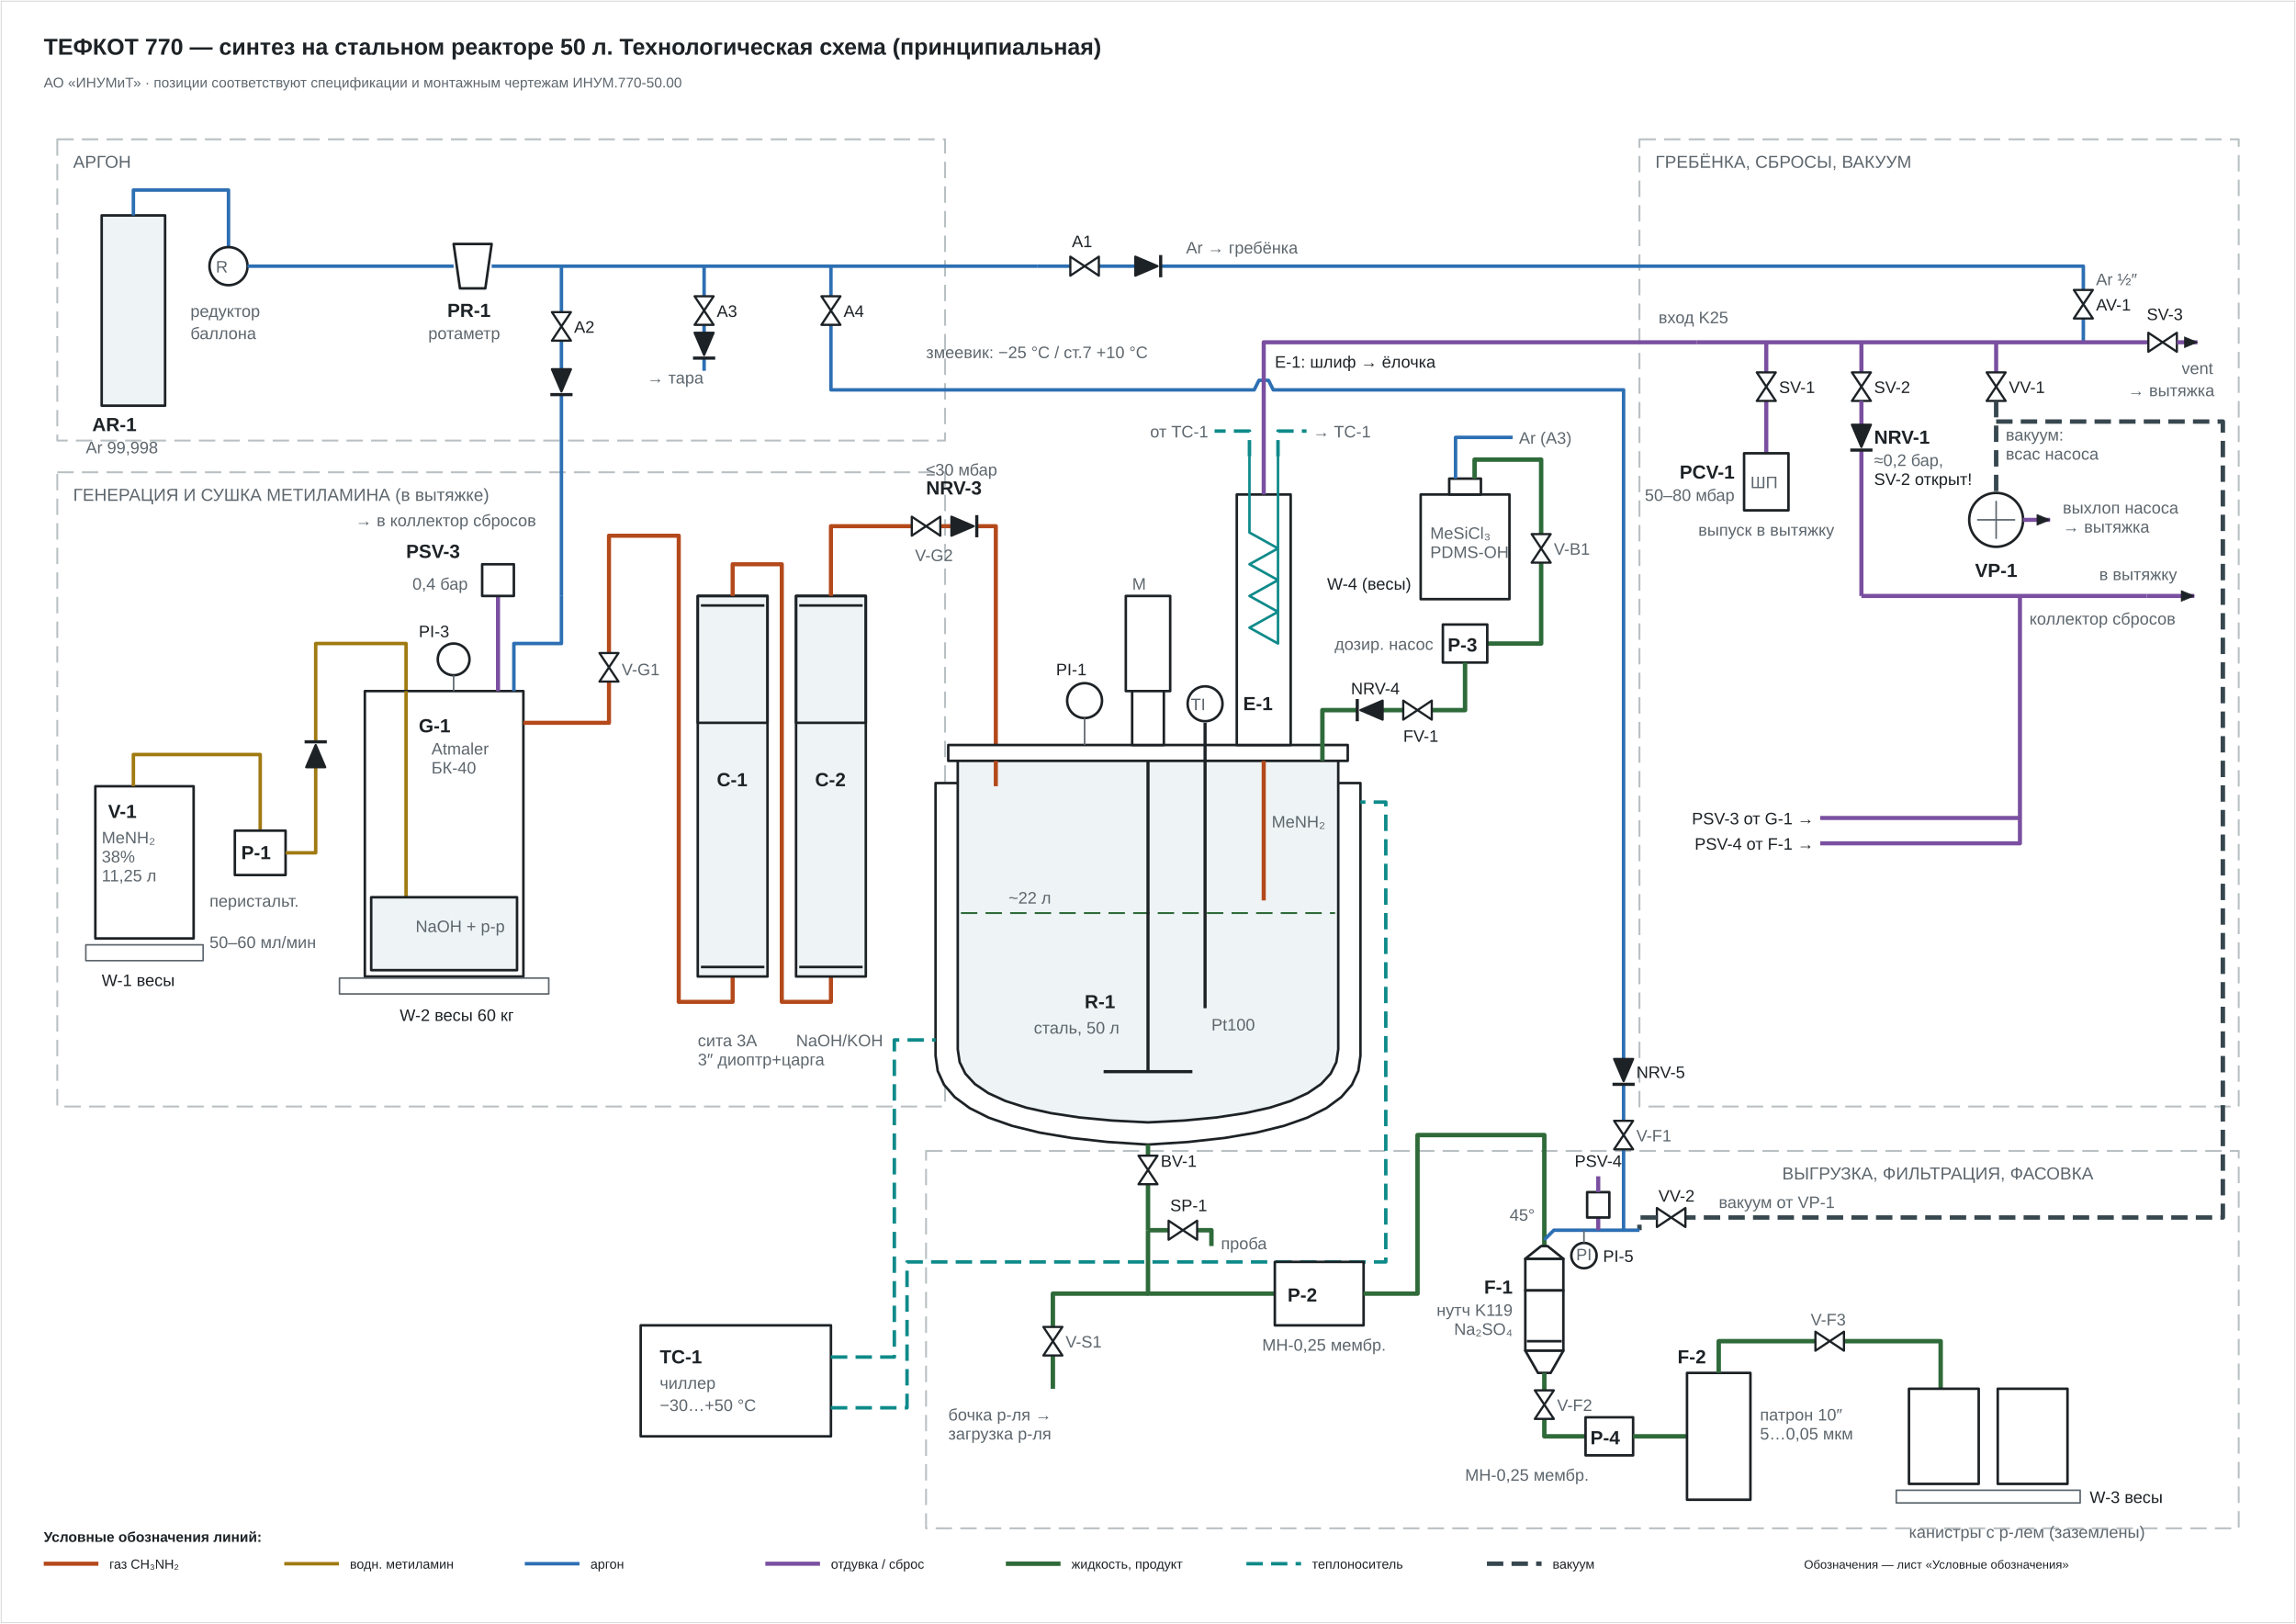
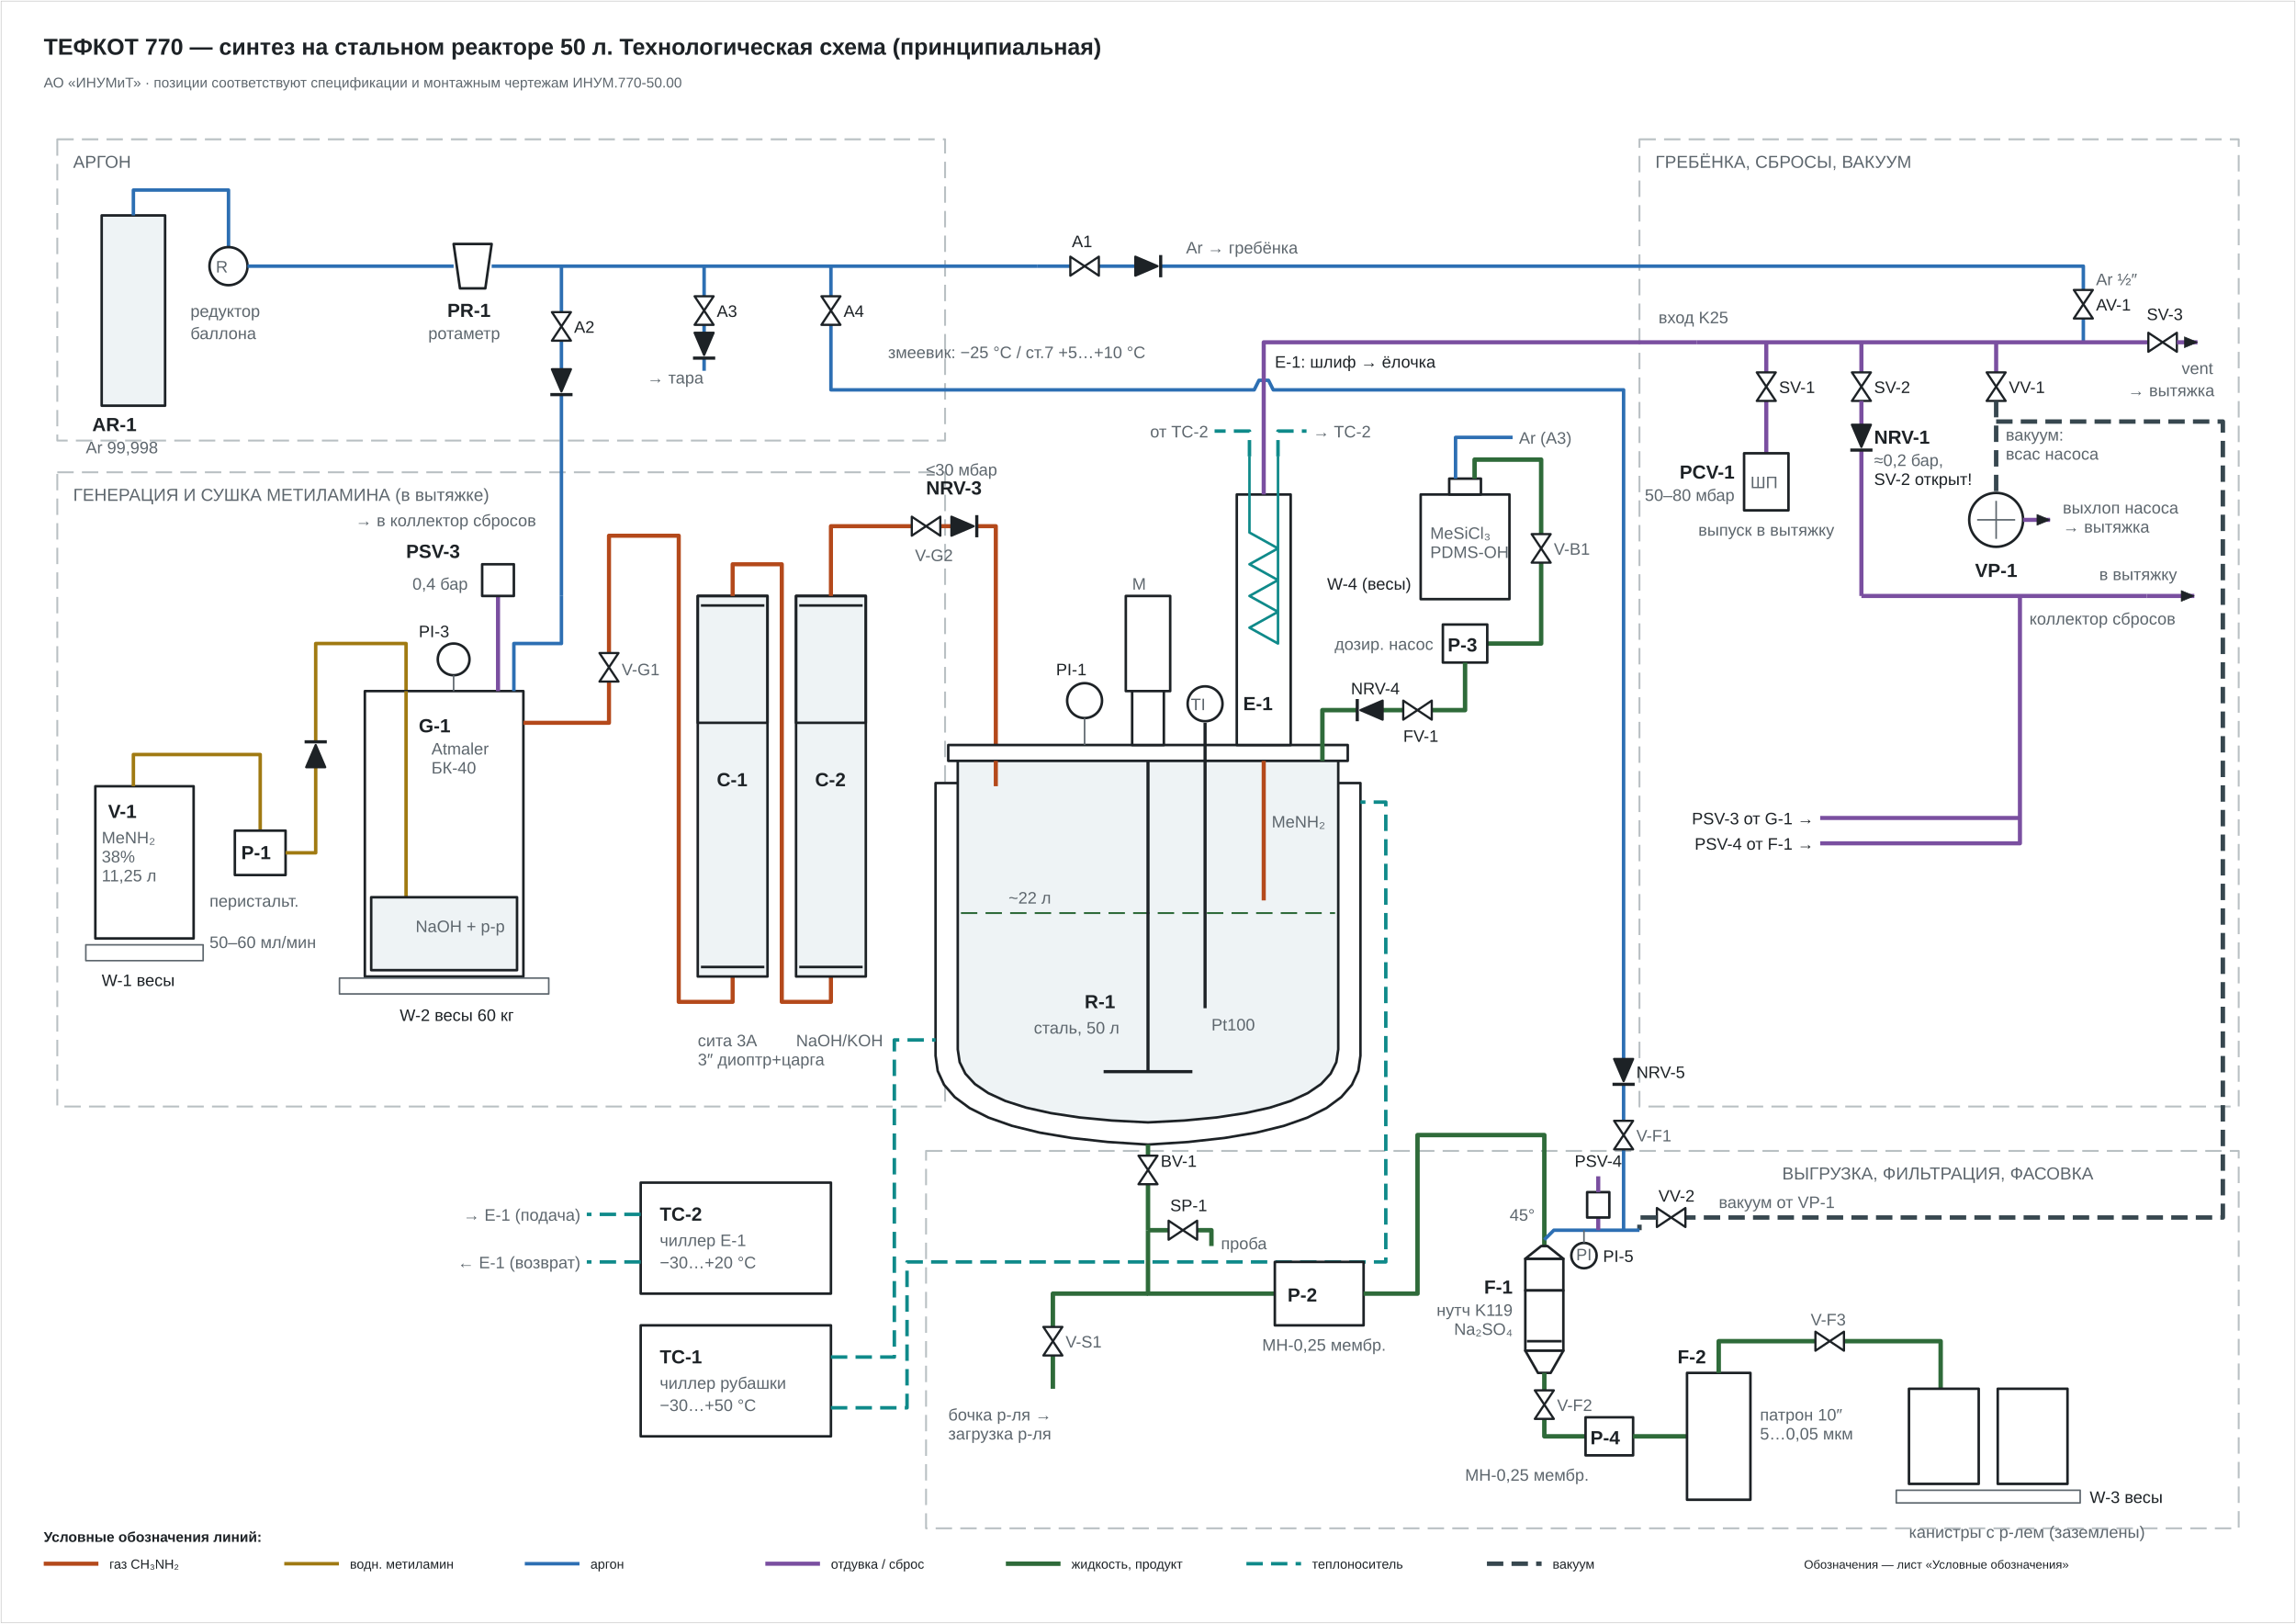
<svg xmlns="http://www.w3.org/2000/svg" viewBox="0 0 420.0 297.0" width="420.0mm" height="297.0mm" font-family="Arial, 'Liberation Sans', sans-serif">
  <rect width="100%" height="100%" fill="#fff" />
  <path d="M0.20,0.20 L419.80,0.20 L419.80,296.80 L0.20,296.80 Z" fill="none" stroke="#bbbbbb" stroke-width="0.1" stroke-linejoin="round" />
  <text x="8.00" y="10.00" font-size="4.2" text-anchor="start" fill="#1d2226" font-weight="bold">ТЕФКОТ 770 — синтез на стальном реакторе 50 л. Технологическая схема (принципиальная)</text>
  <text x="8.00" y="16.00" font-size="2.6" text-anchor="start" fill="#5d666d">АО «ИНУМиТ» · позиции соответствуют спецификации и монтажным чертежам ИНУМ.770-50.00</text>
  <path d="M10.48,25.48 L172.88,25.48 L172.88,80.58 L10.48,80.58 Z" fill="none" stroke="#b9c0c3" stroke-width="0.348" stroke-dasharray="3 1.5" stroke-linejoin="round" />
  <text x="13.38" y="30.70" font-size="3.19" text-anchor="start" fill="#5d666d">АРГОН</text>
  <path d="M10.48,86.38 L172.88,86.38 L172.88,202.38 L10.48,202.38 Z" fill="none" stroke="#b9c0c3" stroke-width="0.348" stroke-dasharray="3 1.5" stroke-linejoin="round" />
  <text x="13.38" y="91.60" font-size="3.19" text-anchor="start" fill="#5d666d">ГЕНЕРАЦИЯ И СУШКА МЕТИЛАМИНА (в вытяжке)</text>
  <path d="M299.90,25.48 L409.52,25.48 L409.52,202.38 L299.90,202.38 Z" fill="none" stroke="#b9c0c3" stroke-width="0.348" stroke-dasharray="3 1.5" stroke-linejoin="round" />
  <text x="302.80" y="30.70" font-size="3.19" text-anchor="start" fill="#5d666d">ГРЕБЁНКА, СБРОСЫ, ВАКУУМ</text>
  <path d="M169.40,210.50 L409.52,210.50 L409.52,279.52 L169.40,279.52 Z" fill="none" stroke="#b9c0c3" stroke-width="0.348" stroke-dasharray="3 1.5" stroke-linejoin="round" />
  <text x="326.00" y="215.72" font-size="3.19" text-anchor="start" fill="#5d666d">ВЫГРУЗКА, ФИЛЬТРАЦИЯ, ФАСОВКА</text>
  <path d="M18.60,39.40 L30.20,39.40 L30.20,74.20 L18.60,74.20 Z" fill="#eef3f5" stroke="#1d2226" stroke-width="0.464" stroke-linejoin="round" />
  <text x="16.86" y="78.84" font-size="3.48" text-anchor="start" fill="#1d2226" font-weight="bold">AR-1</text>
  <text x="15.70" y="82.90" font-size="3.045" text-anchor="start" fill="#5d666d">Ar 99,998</text>
  <path d="M24.40,39.40 L24.40,34.76 L41.80,34.76 L41.80,45.20" fill="none" stroke="#2d6fb3" stroke-width="0.638" stroke-linejoin="round" />
  <circle cx="41.80" cy="48.68" r="3.48" fill="#ffffff" stroke="#1d2226" stroke-width="0.464" />
  <text x="39.48" y="49.84" font-size="3.045" text-anchor="start" fill="#5d666d">R</text>
  <text x="34.84" y="57.96" font-size="3.045" text-anchor="start" fill="#5d666d">редуктор</text>
  <text x="34.84" y="62.02" font-size="3.045" text-anchor="start" fill="#5d666d">баллона</text>
  <path d="M45.28,48.68 L82.98,48.68" fill="none" stroke="#2d6fb3" stroke-width="0.638" stroke-linejoin="round" />
  <path d="M82.98,44.62 L89.94,44.62 L88.78,52.74 L84.14,52.74 Z" fill="#ffffff" stroke="#1d2226" stroke-width="0.464" stroke-linejoin="round" />
  <text x="81.82" y="57.96" font-size="3.48" text-anchor="start" fill="#1d2226" font-weight="bold">PR-1</text>
  <text x="78.34" y="62.02" font-size="3.045" text-anchor="start" fill="#5d666d">ротаметр</text>
  <path d="M89.94,48.68 L169.40,48.68 L189.70,48.68" fill="none" stroke="#2d6fb3" stroke-width="0.638" stroke-linejoin="round" />
  <path d="M102.70,48.68 L102.70,57.09" fill="none" stroke="#2d6fb3" stroke-width="0.638" stroke-linejoin="round" />
  <path d="M102.70,62.31 L102.70,67.53" fill="none" stroke="#2d6fb3" stroke-width="0.638" stroke-linejoin="round" />
  <path d="M102.70,72.17 L102.70,109.00" fill="none" stroke="#2d6fb3" stroke-width="0.638" stroke-linejoin="round" />
  <path d="M100.96,57.09 L104.44,62.31 L100.96,62.31 L104.44,57.09 Z" fill="#ffffff" stroke="#1d2226" stroke-width="0.406" stroke-linejoin="round" />
  <text x="105.02" y="60.86" font-size="3.045" text-anchor="start" fill="#1d2226">A2</text>
  <path d="M100.96,67.53 L102.70,71.59 L104.44,67.53 Z" fill="#1d2226" stroke="#1d2226" stroke-width="0.406" stroke-linejoin="round" />
  <path d="M100.67,72.17 L104.73,72.17" fill="none" stroke="#1d2226" stroke-width="0.58" stroke-linejoin="round" />
  <path d="M128.80,48.68 L128.80,54.19" fill="none" stroke="#2d6fb3" stroke-width="0.638" stroke-linejoin="round" />
  <path d="M128.80,59.41 L128.80,60.86" fill="none" stroke="#2d6fb3" stroke-width="0.638" stroke-linejoin="round" />
  <path d="M128.80,65.50 L128.80,67.82" fill="none" stroke="#2d6fb3" stroke-width="0.638" stroke-linejoin="round" />
  <path d="M127.06,54.19 L130.54,59.41 L127.06,59.41 L130.54,54.19 Z" fill="#ffffff" stroke="#1d2226" stroke-width="0.406" stroke-linejoin="round" />
  <path d="M127.06,60.86 L128.80,64.92 L130.54,60.86 Z" fill="#1d2226" stroke="#1d2226" stroke-width="0.406" stroke-linejoin="round" />
  <path d="M126.77,65.50 L130.83,65.50" fill="none" stroke="#1d2226" stroke-width="0.58" stroke-linejoin="round" />
  <text x="131.12" y="57.96" font-size="3.045" text-anchor="start" fill="#1d2226">A3</text>
  <text x="118.36" y="70.14" font-size="3.045" text-anchor="start" fill="#5d666d">→ тара</text>
  <path d="M152.00,48.68 L152.00,54.19" fill="none" stroke="#2d6fb3" stroke-width="0.638" stroke-linejoin="round" />
  <path d="M152.00,59.41 L152.00,71.30 L229.43,71.30 L230.30,69.56 L232.04,69.56 L232.91,71.30 L297.00,71.30 L297.00,193.68" fill="none" stroke="#2d6fb3" stroke-width="0.638" stroke-linejoin="round" />
  <path d="M297.00,198.32 L297.00,204.99" fill="none" stroke="#2d6fb3" stroke-width="0.638" stroke-linejoin="round" />
  <path d="M297.00,210.21 L297.00,225.00" fill="none" stroke="#2d6fb3" stroke-width="0.638" stroke-linejoin="round" />
  <path d="M150.26,54.19 L153.74,59.41 L150.26,59.41 L153.74,54.19 Z" fill="#ffffff" stroke="#1d2226" stroke-width="0.406" stroke-linejoin="round" />
  <text x="154.32" y="57.96" font-size="3.045" text-anchor="start" fill="#1d2226">A4</text>
  <path d="M295.26,193.68 L297.00,197.74 L298.74,193.68 Z" fill="#1d2226" stroke="#1d2226" stroke-width="0.406" stroke-linejoin="round" />
  <path d="M294.97,198.32 L299.03,198.32" fill="none" stroke="#1d2226" stroke-width="0.58" stroke-linejoin="round" />
  <text x="299.32" y="197.16" font-size="3.045" text-anchor="start" fill="#1d2226">NRV-5</text>
  <path d="M295.26,204.99 L298.74,210.21 L295.26,210.21 L298.74,204.99 Z" fill="#ffffff" stroke="#1d2226" stroke-width="0.406" stroke-linejoin="round" />
  <text x="299.32" y="208.76" font-size="3.045" text-anchor="start" fill="#5d666d">V-F1</text>
  <path d="M189.70,48.68 L195.79,48.68" fill="none" stroke="#2d6fb3" stroke-width="0.638" stroke-linejoin="round" />
  <path d="M201.01,48.68 L207.68,48.68" fill="none" stroke="#2d6fb3" stroke-width="0.638" stroke-linejoin="round" />
  <path d="M212.32,48.68 L381.10,48.68 L381.10,53.03" fill="none" stroke="#2d6fb3" stroke-width="0.638" stroke-linejoin="round" />
  <path d="M381.10,58.25 L381.10,62.60" fill="none" stroke="#2d6fb3" stroke-width="0.638" stroke-linejoin="round" />
  <path d="M195.79,46.94 L201.01,50.42 L201.01,46.94 L195.79,50.42 Z" fill="#ffffff" stroke="#1d2226" stroke-width="0.406" stroke-linejoin="round" />
  <text x="196.08" y="45.20" font-size="3.045" text-anchor="start" fill="#1d2226">A1</text>
  <path d="M207.68,46.94 L211.74,48.68 L207.68,50.42 Z" fill="#1d2226" stroke="#1d2226" stroke-width="0.406" stroke-linejoin="round" />
  <path d="M212.32,46.65 L212.32,50.71" fill="none" stroke="#1d2226" stroke-width="0.58" stroke-linejoin="round" />
  <text x="216.96" y="46.36" font-size="3.045" text-anchor="start" fill="#5d666d">Ar → гребёнка</text>
  <path d="M17.44,143.80 L35.42,143.80 L35.42,171.64 L17.44,171.64 Z" fill="#ffffff" stroke="#1d2226" stroke-width="0.464" stroke-linejoin="round" />
  <text x="19.76" y="149.60" font-size="3.48" text-anchor="start" fill="#1d2226" font-weight="bold">V-1</text>
  <text x="18.60" y="154.24" font-size="3.045" text-anchor="start" fill="#5d666d">MeNH₂</text>
  <text x="18.60" y="157.72" font-size="3.045" text-anchor="start" fill="#5d666d">38%</text>
  <text x="18.60" y="161.20" font-size="3.045" text-anchor="start" fill="#5d666d">11,25 л</text>
  <path d="M15.70,172.80 L37.16,172.80 L37.16,175.70 L15.70,175.70 Z" fill="none" stroke="#5d666d" stroke-width="0.29" stroke-linejoin="round" />
  <text x="18.60" y="180.34" font-size="3.045" text-anchor="start" fill="#1d2226">W-1 весы</text>
  <path d="M24.40,143.80 L24.40,138.00 L47.60,138.00 L47.60,151.92" fill="none" stroke="#a07a12" stroke-width="0.638" stroke-linejoin="round" />
  <path d="M42.96,151.92 L52.24,151.92 L52.24,160.04 L42.96,160.04 Z" fill="#ffffff" stroke="#1d2226" stroke-width="0.464" stroke-linejoin="round" />
  <text x="44.12" y="157.14" font-size="3.48" text-anchor="start" fill="#1d2226" font-weight="bold">P-1</text>
  <text x="38.32" y="165.84" font-size="3.045" text-anchor="start" fill="#5d666d">перистальт.</text>
  <text x="38.32" y="173.38" font-size="3.045" text-anchor="start" fill="#5d666d">50–60 мл/мин</text>
  <path d="M52.24,155.98 L57.75,155.98 L57.75,140.32" fill="none" stroke="#a07a12" stroke-width="0.638" stroke-linejoin="round" />
  <path d="M57.75,135.68 L57.75,117.70 L74.28,117.70 L74.28,126.40" fill="none" stroke="#a07a12" stroke-width="0.638" stroke-linejoin="round" />
  <path d="M56.01,140.32 L57.75,136.26 L59.49,140.32 Z" fill="#1d2226" stroke="#1d2226" stroke-width="0.406" stroke-linejoin="round" />
  <path d="M55.72,135.68 L59.78,135.68" fill="none" stroke="#1d2226" stroke-width="0.58" stroke-linejoin="round" />
  <path d="M66.74,126.40 L95.74,126.40 L95.74,178.60 L66.74,178.60 Z" fill="#ffffff" stroke="#1d2226" stroke-width="0.464" stroke-linejoin="round" />
  <path d="M74.28,126.40 L74.28,172.80" fill="none" stroke="#a07a12" stroke-width="0.638" stroke-linejoin="round" />
  <path d="M67.90,164.10 L94.58,164.10 L94.58,177.44 L67.90,177.44 Z" fill="#eef3f5" stroke="#1d2226" stroke-width="0.464" stroke-linejoin="round" />
  <text x="76.02" y="170.48" font-size="3.045" text-anchor="start" fill="#5d666d">NaOH + р-р</text>
  <text x="76.60" y="133.94" font-size="3.48" text-anchor="start" fill="#1d2226" font-weight="bold">G-1</text>
  <text x="78.92" y="138.00" font-size="3.045" text-anchor="start" fill="#5d666d">Atmaler</text>
  <text x="78.92" y="141.48" font-size="3.045" text-anchor="start" fill="#5d666d">БК-40</text>
  <path d="M62.10,178.89 L100.38,178.89 L100.38,181.79 L62.10,181.79 Z" fill="none" stroke="#5d666d" stroke-width="0.29" stroke-linejoin="round" />
  <text x="73.12" y="186.72" font-size="3.045" text-anchor="start" fill="#1d2226">W-2 весы 60 кг</text>
  <path d="M91.10,126.40 L91.10,117.70 L91.10,109.00" fill="none" stroke="#7a4fa0" stroke-width="0.754" stroke-linejoin="round" />
  <path d="M88.20,103.20 L94.00,103.20 L94.00,109.00 L88.20,109.00 Z" fill="#ffffff" stroke="#1d2226" stroke-width="0.464" stroke-linejoin="round" />
  <text x="74.28" y="102.04" font-size="3.48" text-anchor="start" fill="#1d2226" font-weight="bold">PSV-3</text>
  <text x="75.44" y="107.84" font-size="3.045" text-anchor="start" fill="#5d666d">0,4 бар</text>
  <text x="65.00" y="96.24" font-size="3.045" text-anchor="start" fill="#5d666d">→ в коллектор сбросов</text>
  <circle cx="82.98" cy="120.60" r="2.90" fill="#ffffff" stroke="#1d2226" stroke-width="0.464" />
  <path d="M82.98,123.50 L82.98,126.40" fill="none" stroke="#5d666d" stroke-width="0.29" stroke-linejoin="round" />
  <text x="76.60" y="116.54" font-size="3.045" text-anchor="start" fill="#1d2226">PI-3</text>
  <path d="M102.70,109.00 L102.70,117.70 L94.00,117.70 L94.00,126.40" fill="none" stroke="#2d6fb3" stroke-width="0.638" stroke-linejoin="round" />
  <path d="M95.74,132.20 L111.40,132.20 L111.40,124.66" fill="none" stroke="#b4491b" stroke-width="0.754" stroke-linejoin="round" />
  <path d="M111.40,119.44 L111.40,97.98 L124.16,97.98 L124.16,183.24 L134.02,183.24 L134.02,178.60" fill="none" stroke="#b4491b" stroke-width="0.754" stroke-linejoin="round" />
  <path d="M109.66,119.44 L113.14,124.66 L109.66,124.66 L113.14,119.44 Z" fill="#ffffff" stroke="#1d2226" stroke-width="0.406" stroke-linejoin="round" />
  <text x="113.72" y="123.50" font-size="3.045" text-anchor="start" fill="#5d666d">V-G1</text>
  <path d="M127.64,109.00 L140.40,109.00 L140.40,178.60 L127.64,178.60 Z" fill="#eef3f5" stroke="#1d2226" stroke-width="0.464" stroke-linejoin="round" />
  <path d="M127.64,109.00 L140.40,109.00 L140.40,132.20 L127.64,132.20 Z" fill="none" stroke="#1d2226" stroke-width="0.464" stroke-linejoin="round" />
  <path d="M128.22,110.74 L139.82,110.74" fill="none" stroke="#1d2226" stroke-width="0.464" stroke-linejoin="round" />
  <path d="M128.22,176.86 L139.82,176.86" fill="none" stroke="#1d2226" stroke-width="0.464" stroke-linejoin="round" />
  <text x="131.12" y="143.80" font-size="3.48" text-anchor="start" fill="#1d2226" font-weight="bold">C-1</text>
  <text x="127.64" y="191.36" font-size="3.045" text-anchor="start" fill="#5d666d">сита 3A</text>
  <text x="127.64" y="194.84" font-size="3.045" text-anchor="start" fill="#5d666d">3″ диоптр+царга</text>
  <path d="M134.02,109.00 L134.02,103.20 L143.01,103.20 L143.01,183.24 L152.00,183.24 L152.00,178.60" fill="none" stroke="#b4491b" stroke-width="0.754" stroke-linejoin="round" />
  <path d="M145.62,109.00 L158.38,109.00 L158.38,178.60 L145.62,178.60 Z" fill="#eef3f5" stroke="#1d2226" stroke-width="0.464" stroke-linejoin="round" />
  <path d="M145.62,109.00 L158.38,109.00 L158.38,132.20 L145.62,132.20 Z" fill="none" stroke="#1d2226" stroke-width="0.464" stroke-linejoin="round" />
  <path d="M146.20,110.74 L157.80,110.74" fill="none" stroke="#1d2226" stroke-width="0.464" stroke-linejoin="round" />
  <path d="M146.20,176.86 L157.80,176.86" fill="none" stroke="#1d2226" stroke-width="0.464" stroke-linejoin="round" />
  <text x="149.10" y="143.80" font-size="3.48" text-anchor="start" fill="#1d2226" font-weight="bold">C-2</text>
  <text x="145.62" y="191.36" font-size="3.045" text-anchor="start" fill="#5d666d">NaOH/KOH</text>
  <path d="M152.00,109.00 L152.00,96.24 L166.79,96.24" fill="none" stroke="#b4491b" stroke-width="0.754" stroke-linejoin="round" />
  <path d="M172.01,96.24 L174.04,96.24" fill="none" stroke="#b4491b" stroke-width="0.754" stroke-linejoin="round" />
  <path d="M178.68,96.24 L182.16,96.24 L182.16,136.26" fill="none" stroke="#b4491b" stroke-width="0.754" stroke-linejoin="round" />
  <path d="M166.79,94.50 L172.01,97.98 L172.01,94.50 L166.79,97.98 Z" fill="#ffffff" stroke="#1d2226" stroke-width="0.406" stroke-linejoin="round" />
  <text x="167.37" y="102.62" font-size="3.045" text-anchor="start" fill="#5d666d">V-G2</text>
  <path d="M174.04,94.50 L178.10,96.24 L174.04,97.98 Z" fill="#1d2226" stroke="#1d2226" stroke-width="0.406" stroke-linejoin="round" />
  <path d="M178.68,94.21 L178.68,98.27" fill="none" stroke="#1d2226" stroke-width="0.58" stroke-linejoin="round" />
  <text x="169.40" y="90.44" font-size="3.48" text-anchor="start" fill="#1d2226" font-weight="bold">NRV-3</text>
  <text x="169.40" y="86.96" font-size="3.045" text-anchor="start" fill="#5d666d">≤30 мбар</text>
  <path d="M171.14,143.22 L171.14,193.10 L171.53,195.87 L172.69,198.39 L174.64,200.65 L177.36,202.66 L180.85,204.41 L185.13,205.91 L190.18,207.15 L196.01,208.13 L202.62,208.86 L210.00,209.34 L217.38,208.86 L223.99,208.13 L229.82,207.15 L234.87,205.91 L239.14,204.41 L242.64,202.66 L245.36,200.65 L247.31,198.39 L248.47,195.87 L248.86,193.10 L248.86,143.22 Z" fill="#ffffff" stroke="#1d2226" stroke-width="0.464" stroke-linejoin="round" />
  <path d="M175.20,138.00 L175.20,191.94 L175.55,194.27 L176.59,196.37 L178.33,198.26 L180.77,199.92 L183.90,201.36 L187.73,202.59 L192.25,203.59 L197.47,204.38 L203.39,204.94 L210.00,205.28 L216.61,204.94 L222.53,204.38 L227.75,203.59 L232.27,202.59 L236.10,201.36 L239.23,199.92 L241.67,198.26 L243.41,196.37 L244.45,194.27 L244.80,191.94 L244.80,138.00 Z" fill="#eef3f5" stroke="#1d2226" stroke-width="0.464" stroke-linejoin="round" />
  <path d="M173.46,136.26 L246.54,136.26 L246.54,139.16 L173.46,139.16 Z" fill="#ffffff" stroke="#1d2226" stroke-width="0.464" stroke-linejoin="round" />
  <path d="M175.78,167.00 L244.22,167.00" fill="none" stroke="#2f6b3a" stroke-width="0.348" stroke-dasharray="3 1.5" stroke-linejoin="round" />
  <text x="184.48" y="165.26" font-size="3.045" text-anchor="start" fill="#5d666d">~22 л</text>
  <text x="198.40" y="184.40" font-size="3.48" text-anchor="start" fill="#1d2226" font-weight="bold">R-1</text>
  <text x="189.12" y="189.04" font-size="3.045" text-anchor="start" fill="#5d666d">сталь, 50 л</text>
  <path d="M182.16,139.16 L182.16,143.80" fill="none" stroke="#b4491b" stroke-width="0.754" stroke-linejoin="round" />
  <path d="M231.17,139.16 L231.17,164.68" fill="none" stroke="#b4491b" stroke-width="0.754" stroke-linejoin="round" />
  <text x="232.62" y="151.34" font-size="3.045" text-anchor="start" fill="#5d666d">MeNH₂</text>
  <circle cx="198.40" cy="128.14" r="3.19" fill="#ffffff" stroke="#1d2226" stroke-width="0.464" />
  <path d="M198.40,131.33 L198.40,136.26" fill="none" stroke="#5d666d" stroke-width="0.29" stroke-linejoin="round" />
  <text x="193.18" y="123.50" font-size="3.045" text-anchor="start" fill="#1d2226">PI-1</text>
  <path d="M205.94,109.00 L214.06,109.00 L214.06,126.40 L205.94,126.40 Z" fill="#ffffff" stroke="#1d2226" stroke-width="0.464" stroke-linejoin="round" />
  <text x="207.10" y="107.84" font-size="3.045" text-anchor="start" fill="#5d666d">M</text>
  <path d="M207.10,126.40 L212.90,126.40 L212.90,136.26 L207.10,136.26 Z" fill="#ffffff" stroke="#1d2226" stroke-width="0.464" stroke-linejoin="round" />
  <path d="M210.00,139.16 L210.00,196.00" fill="none" stroke="#1d2226" stroke-width="0.58" stroke-linejoin="round" />
  <path d="M201.88,196.00 L218.12,196.00" fill="none" stroke="#1d2226" stroke-width="0.58" stroke-linejoin="round" />
  <path d="M220.44,132.20 L220.44,184.40" fill="none" stroke="#1d2226" stroke-width="0.58" stroke-linejoin="round" />
  <circle cx="220.44" cy="128.72" r="3.19" fill="#ffffff" stroke="#1d2226" stroke-width="0.464" />
  <text x="217.83" y="129.88" font-size="3.045" text-anchor="start" fill="#5d666d">TI</text>
  <text x="221.60" y="188.46" font-size="3.045" text-anchor="start" fill="#5d666d">Pt100</text>
  <path d="M226.24,90.44 L236.10,90.44 L236.10,136.26 L226.24,136.26 Z" fill="#ffffff" stroke="#1d2226" stroke-width="0.464" stroke-linejoin="round" />
  <path d="M228.56,83.48 L228.56,97.40 L233.78,100.30 L228.56,103.20 L233.78,106.10 L228.56,109.00 L233.78,111.90 L228.56,114.80 L233.78,117.70 L233.78,83.48" fill="none" stroke="#0f8a8a" stroke-width="0.464" stroke-linejoin="round" />
  <path d="M228.56,83.48 L228.56,78.84 L222.18,78.84" fill="none" stroke="#0f8a8a" stroke-width="0.638" stroke-dasharray="3 1.5" stroke-linejoin="round" />
  <path d="M233.78,83.48 L233.78,78.84 L239.00,78.84" fill="none" stroke="#0f8a8a" stroke-width="0.638" stroke-dasharray="3 1.5" stroke-linejoin="round" />
-   <text x="240.16" y="80.00" font-size="3.045" text-anchor="start" fill="#5d666d">→ TC-1</text>
-   <text x="221.02" y="80.00" font-size="3.045" text-anchor="end" fill="#5d666d">от TC-1</text>
+   <text x="240.16" y="80.00" font-size="3.045" text-anchor="start" fill="#5d666d">→ TC-2</text>
+   <text x="221.02" y="80.00" font-size="3.045" text-anchor="end" fill="#5d666d">от TC-2</text>
  <text x="227.40" y="129.88" font-size="3.48" text-anchor="start" fill="#1d2226" font-weight="bold">E-1</text>
-   <text x="169.40" y="65.50" font-size="3.045" text-anchor="start" fill="#5d666d">змеевик: −25 °C / ст.7 +10 °C</text>
+   <text x="162.44" y="65.50" font-size="3.045" text-anchor="start" fill="#5d666d">змеевик: −25 °C / ст.7 +5…+10 °C</text>
  <path d="M259.88,90.44 L276.12,90.44 L276.12,109.58 L259.88,109.58 Z" fill="#ffffff" stroke="#1d2226" stroke-width="0.464" stroke-linejoin="round" />
  <path d="M265.10,87.54 L270.90,87.54 L270.90,90.44 L265.10,90.44 Z" fill="#ffffff" stroke="#1d2226" stroke-width="0.464" stroke-linejoin="round" />
  <text x="261.62" y="98.56" font-size="3.045" text-anchor="start" fill="#5d666d">MeSiCl₃</text>
  <text x="261.62" y="102.04" font-size="3.045" text-anchor="start" fill="#5d666d">PDMS-OH</text>
  <text x="258.14" y="107.84" font-size="3.045" text-anchor="end" fill="#1d2226">W-4 (весы)</text>
  <path d="M266.26,87.54 L266.26,80.00 L276.70,80.00" fill="none" stroke="#2d6fb3" stroke-width="0.638" stroke-linejoin="round" />
  <text x="277.86" y="81.16" font-size="3.045" text-anchor="start" fill="#5d666d">Ar (A3)</text>
  <path d="M269.74,87.54 L269.74,84.06 L281.92,84.06 L281.92,97.69" fill="none" stroke="#2f6b3a" stroke-width="0.812" stroke-linejoin="round" />
  <path d="M281.92,102.91 L281.92,117.70 L272.06,117.70" fill="none" stroke="#2f6b3a" stroke-width="0.812" stroke-linejoin="round" />
  <path d="M280.18,97.69 L283.66,102.91 L280.18,102.91 L283.66,97.69 Z" fill="#ffffff" stroke="#1d2226" stroke-width="0.406" stroke-linejoin="round" />
  <text x="284.24" y="101.46" font-size="3.045" text-anchor="start" fill="#5d666d">V-B1</text>
  <path d="M263.94,114.22 L272.06,114.22 L272.06,121.18 L263.94,121.18 Z" fill="#ffffff" stroke="#1d2226" stroke-width="0.464" stroke-linejoin="round" />
  <text x="264.81" y="119.15" font-size="3.48" text-anchor="start" fill="#1d2226" font-weight="bold">P-3</text>
  <text x="262.20" y="118.86" font-size="3.045" text-anchor="end" fill="#5d666d">дозир. насос</text>
  <path d="M268.00,121.18 L268.00,129.88 L261.91,129.88" fill="none" stroke="#2f6b3a" stroke-width="0.812" stroke-linejoin="round" />
  <path d="M256.69,129.88 L252.92,129.88" fill="none" stroke="#2f6b3a" stroke-width="0.812" stroke-linejoin="round" />
  <path d="M248.28,129.88 L241.90,129.88 L241.90,139.16" fill="none" stroke="#2f6b3a" stroke-width="0.812" stroke-linejoin="round" />
  <path d="M256.69,128.14 L261.91,131.62 L261.91,128.14 L256.69,131.62 Z" fill="#ffffff" stroke="#1d2226" stroke-width="0.406" stroke-linejoin="round" />
  <text x="256.69" y="135.68" font-size="3.045" text-anchor="start" fill="#1d2226">FV-1</text>
  <path d="M252.92,128.14 L248.86,129.88 L252.92,131.62 Z" fill="#1d2226" stroke="#1d2226" stroke-width="0.406" stroke-linejoin="round" />
  <path d="M248.28,127.85 L248.28,131.91" fill="none" stroke="#1d2226" stroke-width="0.58" stroke-linejoin="round" />
  <text x="247.12" y="126.98" font-size="3.045" text-anchor="start" fill="#1d2226">NRV-4</text>
  <path d="M231.17,90.44 L231.17,62.60 L310.34,62.60" fill="none" stroke="#7a4fa0" stroke-width="0.754" stroke-linejoin="round" />
  <text x="233.20" y="67.24" font-size="3.045" text-anchor="start" fill="#1d2226">E-1: шлиф → ёлочка</text>
  <path d="M117.20,242.40 L152.00,242.40 L152.00,262.70 L117.20,262.70 Z" fill="#ffffff" stroke="#1d2226" stroke-width="0.464" stroke-linejoin="round" />
  <text x="120.68" y="249.36" font-size="3.48" text-anchor="start" fill="#1d2226" font-weight="bold">TC-1</text>
-   <text x="120.68" y="254.00" font-size="3.045" text-anchor="start" fill="#5d666d">чиллер</text>
+   <text x="120.68" y="254.00" font-size="3.045" text-anchor="start" fill="#5d666d">чиллер рубашки</text>
  <text x="120.68" y="258.06" font-size="3.045" text-anchor="start" fill="#5d666d">−30…+50 °C</text>
+   <path d="M117.20,216.30 L152.00,216.30 L152.00,236.60 L117.20,236.60 Z" fill="#ffffff" stroke="#1d2226" stroke-width="0.464" stroke-linejoin="round" />
+   <text x="120.68" y="223.26" font-size="3.48" text-anchor="start" fill="#1d2226" font-weight="bold">TC-2</text>
+   <text x="120.68" y="227.90" font-size="3.045" text-anchor="start" fill="#5d666d">чиллер E-1</text>
+   <text x="120.68" y="231.96" font-size="3.045" text-anchor="start" fill="#5d666d">−30…+20 °C</text>
+   <path d="M117.20,222.10 L107.34,222.10" fill="none" stroke="#0f8a8a" stroke-width="0.638" stroke-dasharray="3 1.5" stroke-linejoin="round" />
+   <text x="106.18" y="223.26" font-size="3.045" text-anchor="end" fill="#5d666d">→ E-1 (подача)</text>
+   <path d="M117.20,230.80 L107.34,230.80" fill="none" stroke="#0f8a8a" stroke-width="0.638" stroke-dasharray="3 1.5" stroke-linejoin="round" />
+   <text x="106.18" y="231.96" font-size="3.045" text-anchor="end" fill="#5d666d">← E-1 (возврат)</text>
  <path d="M152.00,248.20 L163.60,248.20 L163.60,190.20 L171.14,190.20" fill="none" stroke="#0f8a8a" stroke-width="0.638" stroke-dasharray="3 1.5" stroke-linejoin="round" />
  <path d="M152.00,257.48 L165.92,257.48 L165.92,230.80 L253.50,230.80 L253.50,146.70 L248.86,146.70" fill="none" stroke="#0f8a8a" stroke-width="0.638" stroke-dasharray="3 1.5" stroke-linejoin="round" />
  <path d="M310.34,62.60 L392.99,62.60" fill="none" stroke="#7a4fa0" stroke-width="0.754" stroke-linejoin="round" />
  <text x="303.38" y="59.12" font-size="3.045" text-anchor="start" fill="#5d666d">вход K25</text>
  <path d="M323.10,62.60 L323.10,68.11" fill="none" stroke="#7a4fa0" stroke-width="0.754" stroke-linejoin="round" />
  <path d="M323.10,73.33 L323.10,82.90" fill="none" stroke="#7a4fa0" stroke-width="0.754" stroke-linejoin="round" />
  <path d="M321.36,68.11 L324.84,73.33 L321.36,73.33 L324.84,68.11 Z" fill="#ffffff" stroke="#1d2226" stroke-width="0.406" stroke-linejoin="round" />
  <text x="325.42" y="71.88" font-size="3.045" text-anchor="start" fill="#1d2226">SV-1</text>
  <path d="M319.04,82.90 L327.16,82.90 L327.16,93.34 L319.04,93.34 Z" fill="#ffffff" stroke="#1d2226" stroke-width="0.464" stroke-linejoin="round" />
  <text x="320.20" y="89.28" font-size="3.045" text-anchor="start" fill="#5d666d">ШП</text>
  <text x="317.30" y="87.54" font-size="3.48" text-anchor="end" fill="#1d2226" font-weight="bold">PCV-1</text>
  <text x="317.30" y="91.60" font-size="3.045" text-anchor="end" fill="#5d666d">50–80 мбар</text>
  <text x="323.10" y="97.98" font-size="3.045" text-anchor="middle" fill="#5d666d">выпуск в вытяжку</text>
  <path d="M340.50,62.60 L340.50,68.11" fill="none" stroke="#7a4fa0" stroke-width="0.754" stroke-linejoin="round" />
  <path d="M338.76,68.11 L342.24,73.33 L338.76,73.33 L342.24,68.11 Z" fill="#ffffff" stroke="#1d2226" stroke-width="0.406" stroke-linejoin="round" />
  <text x="342.82" y="71.88" font-size="3.045" text-anchor="start" fill="#1d2226">SV-2</text>
  <path d="M340.50,73.33 L340.50,77.68" fill="none" stroke="#7a4fa0" stroke-width="0.754" stroke-linejoin="round" />
  <path d="M340.50,82.32 L340.50,109.00" fill="none" stroke="#7a4fa0" stroke-width="0.754" stroke-linejoin="round" />
  <path d="M338.76,77.68 L340.50,81.74 L342.24,77.68 Z" fill="#1d2226" stroke="#1d2226" stroke-width="0.406" stroke-linejoin="round" />
  <path d="M338.47,82.32 L342.53,82.32" fill="none" stroke="#1d2226" stroke-width="0.58" stroke-linejoin="round" />
  <text x="342.82" y="81.16" font-size="3.48" text-anchor="start" fill="#1d2226" font-weight="bold">NRV-1</text>
  <text x="342.82" y="85.22" font-size="3.045" text-anchor="start" fill="#5d666d">≈0,2 бар,</text>
  <text x="342.82" y="88.70" font-size="3.045" text-anchor="start" fill="#1d2226">SV-2 открыт!</text>
  <path d="M365.15,62.60 L365.15,68.11" fill="none" stroke="#7a4fa0" stroke-width="0.754" stroke-linejoin="round" />
  <path d="M363.41,68.11 L366.89,73.33 L363.41,73.33 L366.89,68.11 Z" fill="#ffffff" stroke="#1d2226" stroke-width="0.406" stroke-linejoin="round" />
  <text x="367.47" y="71.88" font-size="3.045" text-anchor="start" fill="#1d2226">VV-1</text>
  <path d="M365.15,73.33 L365.15,90.15" fill="none" stroke="#37474f" stroke-width="0.812" stroke-dasharray="3 1.5" stroke-linejoin="round" />
  <path d="M365.15,77.10 L406.62,77.10 L406.62,222.68 L308.31,222.68" fill="none" stroke="#37474f" stroke-width="0.812" stroke-dasharray="3 1.5" stroke-linejoin="round" />
  <path d="M303.09,220.94 L308.31,224.42 L308.31,220.94 L303.09,224.42 Z" fill="#ffffff" stroke="#1d2226" stroke-width="0.406" stroke-linejoin="round" />
  <path d="M303.09,222.68 L299.90,222.68 L299.90,225.00" fill="none" stroke="#37474f" stroke-width="0.812" stroke-dasharray="3 1.5" stroke-linejoin="round" />
  <text x="303.38" y="219.78" font-size="3.045" text-anchor="start" fill="#1d2226">VV-2</text>
  <text x="314.40" y="220.94" font-size="3.045" text-anchor="start" fill="#5d666d">вакуум от VP-1</text>
  <text x="366.89" y="80.58" font-size="3.045" text-anchor="start" fill="#5d666d">вакуум:</text>
  <text x="366.89" y="84.06" font-size="3.045" text-anchor="start" fill="#5d666d">всас насоса</text>
  <circle cx="365.15" cy="95.08" r="4.93" fill="#ffffff" stroke="#1d2226" stroke-width="0.464" />
  <path d="M361.67,95.08 L368.63,95.08" fill="none" stroke="#5d666d" stroke-width="0.29" stroke-linejoin="round" />
  <path d="M365.15,91.60 L365.15,98.56" fill="none" stroke="#5d666d" stroke-width="0.29" stroke-linejoin="round" />
  <text x="365.15" y="105.52" font-size="3.48" text-anchor="middle" fill="#1d2226" font-weight="bold">VP-1</text>
  <path d="M370.08,95.08 L375.01,95.08" fill="none" stroke="#7a4fa0" stroke-width="0.754" stroke-linejoin="round" />
  <path d="M375.01,95.08 L372.61,96.08 L372.61,94.08 Z" fill="#1d2226" stroke="#1d2226" stroke-width="0.1" stroke-linejoin="round" />
  <text x="377.33" y="93.92" font-size="3.045" text-anchor="start" fill="#5d666d">выхлоп насоса</text>
  <text x="377.33" y="97.40" font-size="3.045" text-anchor="start" fill="#5d666d">→ вытяжка</text>
  <path d="M379.36,53.03 L382.84,58.25 L379.36,58.25 L382.84,53.03 Z" fill="#ffffff" stroke="#1d2226" stroke-width="0.406" stroke-linejoin="round" />
  <text x="383.42" y="56.80" font-size="3.045" text-anchor="start" fill="#1d2226">AV-1</text>
  <text x="383.42" y="52.16" font-size="3.045" text-anchor="start" fill="#5d666d">Ar ½″</text>
  <path d="M392.99,60.86 L398.21,64.34 L398.21,60.86 L392.99,64.34 Z" fill="#ffffff" stroke="#1d2226" stroke-width="0.406" stroke-linejoin="round" />
  <text x="392.70" y="58.54" font-size="3.045" text-anchor="start" fill="#1d2226">SV-3</text>
  <path d="M398.21,62.60 L401.98,62.60" fill="none" stroke="#7a4fa0" stroke-width="0.754" stroke-linejoin="round" />
  <path d="M401.98,62.60 L399.58,63.60 L399.58,61.60 Z" fill="#1d2226" stroke="#1d2226" stroke-width="0.1" stroke-linejoin="round" />
  <text x="399.08" y="68.40" font-size="3.045" text-anchor="start" fill="#5d666d">vent</text>
  <text x="389.22" y="72.46" font-size="3.045" text-anchor="start" fill="#5d666d">→ вытяжка</text>
  <path d="M340.50,109.00 L392.70,109.00" fill="none" stroke="#7a4fa0" stroke-width="0.754" stroke-linejoin="round" />
  <path d="M392.70,109.00 L401.40,109.00" fill="none" stroke="#7a4fa0" stroke-width="0.754" stroke-linejoin="round" />
  <path d="M401.40,109.00 L399.00,110.00 L399.00,108.00 Z" fill="#1d2226" stroke="#1d2226" stroke-width="0.1" stroke-linejoin="round" />
  <text x="371.24" y="114.22" font-size="3.045" text-anchor="start" fill="#5d666d">коллектор сбросов</text>
  <text x="384.00" y="106.10" font-size="3.045" text-anchor="start" fill="#5d666d">в вытяжку</text>
  <text x="331.80" y="150.76" font-size="3.045" text-anchor="end" fill="#1d2226">PSV-3 от G-1 →</text>
  <path d="M332.96,149.60 L369.50,149.60" fill="none" stroke="#7a4fa0" stroke-width="0.754" stroke-linejoin="round" />
  <text x="331.80" y="155.40" font-size="3.045" text-anchor="end" fill="#1d2226">PSV-4 от F-1 →</text>
  <path d="M332.96,154.24 L369.50,154.24 L369.50,109.00" fill="none" stroke="#7a4fa0" stroke-width="0.754" stroke-linejoin="round" />
  <path d="M210.00,209.34 L210.00,211.37" fill="none" stroke="#2f6b3a" stroke-width="0.812" stroke-linejoin="round" />
  <path d="M210.00,216.59 L210.00,225.00" fill="none" stroke="#2f6b3a" stroke-width="0.812" stroke-linejoin="round" />
  <path d="M208.26,211.37 L211.74,216.59 L208.26,216.59 L211.74,211.37 Z" fill="#ffffff" stroke="#1d2226" stroke-width="0.406" stroke-linejoin="round" />
  <text x="212.32" y="213.40" font-size="3.045" text-anchor="start" fill="#1d2226">BV-1</text>
  <path d="M210.00,225.00 L210.00,236.60 L233.20,236.60" fill="none" stroke="#2f6b3a" stroke-width="0.812" stroke-linejoin="round" />
  <path d="M210.00,225.00 L213.77,225.00" fill="none" stroke="#2f6b3a" stroke-width="0.812" stroke-linejoin="round" />
  <path d="M218.99,225.00 L221.60,225.00 L221.60,227.90" fill="none" stroke="#2f6b3a" stroke-width="0.812" stroke-linejoin="round" />
  <path d="M213.77,223.26 L218.99,226.74 L218.99,223.26 L213.77,226.74 Z" fill="#ffffff" stroke="#1d2226" stroke-width="0.406" stroke-linejoin="round" />
  <text x="214.06" y="221.52" font-size="3.045" text-anchor="start" fill="#1d2226">SP-1</text>
  <text x="223.34" y="228.48" font-size="3.045" text-anchor="start" fill="#5d666d">проба</text>
  <path d="M210.00,236.60 L192.60,236.60 L192.60,242.69" fill="none" stroke="#2f6b3a" stroke-width="0.812" stroke-linejoin="round" />
  <path d="M192.60,247.91 L192.60,254.00" fill="none" stroke="#2f6b3a" stroke-width="0.812" stroke-linejoin="round" />
  <path d="M190.86,242.69 L194.34,247.91 L190.86,247.91 L194.34,242.69 Z" fill="#ffffff" stroke="#1d2226" stroke-width="0.406" stroke-linejoin="round" />
  <text x="194.92" y="246.46" font-size="3.045" text-anchor="start" fill="#5d666d">V-S1</text>
  <text x="173.46" y="259.80" font-size="3.045" text-anchor="start" fill="#5d666d">бочка р-ля →</text>
  <text x="173.46" y="263.28" font-size="3.045" text-anchor="start" fill="#5d666d">загрузка р-ля</text>
  <path d="M233.20,230.80 L249.44,230.80 L249.44,242.40 L233.20,242.40 Z" fill="#ffffff" stroke="#1d2226" stroke-width="0.464" stroke-linejoin="round" />
  <text x="235.52" y="238.05" font-size="3.48" text-anchor="start" fill="#1d2226" font-weight="bold">P-2</text>
  <text x="230.88" y="247.04" font-size="3.045" text-anchor="start" fill="#5d666d">МН-0,25 мембр.</text>
  <path d="M249.44,236.60 L259.30,236.60 L259.30,207.60 L282.50,207.60 L282.50,227.90" fill="none" stroke="#2f6b3a" stroke-width="0.812" stroke-linejoin="round" />
  <path d="M281.92,227.90 L283.08,227.90 L285.98,230.22 L279.02,230.22 Z" fill="#ffffff" stroke="#1d2226" stroke-width="0.464" stroke-linejoin="round" />
  <path d="M279.02,230.22 L285.98,230.22 L285.98,236.02 L279.02,236.02 Z" fill="none" stroke="#1d2226" stroke-width="0.464" stroke-linejoin="round" />
  <path d="M279.02,236.02 L285.98,236.02 L285.98,247.04 L279.02,247.04 Z" fill="#ffffff" stroke="#1d2226" stroke-width="0.464" stroke-linejoin="round" />
  <path d="M279.31,245.30 L285.69,245.30" fill="none" stroke="#1d2226" stroke-width="0.464" stroke-linejoin="round" />
  <path d="M279.02,247.04 L285.98,247.04 L283.66,251.10 L281.34,251.10 Z" fill="#ffffff" stroke="#1d2226" stroke-width="0.464" stroke-linejoin="round" />
  <text x="276.70" y="236.60" font-size="3.48" text-anchor="end" fill="#1d2226" font-weight="bold">F-1</text>
  <text x="276.70" y="240.66" font-size="3.045" text-anchor="end" fill="#5d666d">нутч K119</text>
  <text x="276.70" y="244.14" font-size="3.045" text-anchor="end" fill="#5d666d">Na₂SO₄</text>
  <path d="M282.50,226.74 L284.24,225.00 L299.90,225.00" fill="none" stroke="#2d6fb3" stroke-width="0.638" stroke-linejoin="round" />
  <text x="280.76" y="223.26" font-size="3.045" text-anchor="end" fill="#5d666d">45°</text>
  <circle cx="289.75" cy="229.64" r="2.32" fill="#ffffff" stroke="#1d2226" stroke-width="0.464" />
  <text x="289.75" y="230.51" font-size="3.045" text-anchor="middle" fill="#5d666d">PI</text>
  <path d="M289.75,225.00 L289.75,227.32" fill="none" stroke="#5d666d" stroke-width="0.29" stroke-linejoin="round" />
  <text x="293.23" y="230.80" font-size="3.045" text-anchor="start" fill="#1d2226">PI-5</text>
  <path d="M292.36,225.00 L292.36,222.68" fill="none" stroke="#7a4fa0" stroke-width="0.754" stroke-linejoin="round" />
  <path d="M290.33,218.04 L294.39,218.04 L294.39,222.68 L290.33,222.68 Z" fill="#ffffff" stroke="#1d2226" stroke-width="0.464" stroke-linejoin="round" />
  <path d="M292.36,218.04 L292.36,215.14" fill="none" stroke="#7a4fa0" stroke-width="0.754" stroke-linejoin="round" />
  <text x="292.36" y="213.40" font-size="3.045" text-anchor="middle" fill="#1d2226">PSV-4</text>
  <path d="M282.50,251.10 L282.50,254.29" fill="none" stroke="#2f6b3a" stroke-width="0.812" stroke-linejoin="round" />
  <path d="M282.50,259.51 L282.50,262.70 L290.04,262.70" fill="none" stroke="#2f6b3a" stroke-width="0.812" stroke-linejoin="round" />
  <path d="M290.04,259.22 L298.74,259.22 L298.74,266.18 L290.04,266.18 Z" fill="#ffffff" stroke="#1d2226" stroke-width="0.464" stroke-linejoin="round" />
  <text x="290.91" y="264.15" font-size="3.48" text-anchor="start" fill="#1d2226" font-weight="bold">P-4</text>
  <text x="268.00" y="270.82" font-size="3.045" text-anchor="start" fill="#5d666d">МН-0,25 мембр.</text>
  <path d="M298.74,262.70 L308.60,262.70" fill="none" stroke="#2f6b3a" stroke-width="0.812" stroke-linejoin="round" />
  <path d="M280.76,254.29 L284.24,259.51 L280.76,259.51 L284.24,254.29 Z" fill="#ffffff" stroke="#1d2226" stroke-width="0.406" stroke-linejoin="round" />
  <text x="284.82" y="258.06" font-size="3.045" text-anchor="start" fill="#5d666d">V-F2</text>
  <path d="M308.60,251.10 L320.20,251.10 L320.20,274.30 L308.60,274.30 Z" fill="#ffffff" stroke="#1d2226" stroke-width="0.464" stroke-linejoin="round" />
  <text x="306.86" y="249.36" font-size="3.48" text-anchor="start" fill="#1d2226" font-weight="bold">F-2</text>
  <text x="321.94" y="259.80" font-size="3.045" text-anchor="start" fill="#5d666d">патрон 10″</text>
  <text x="321.94" y="263.28" font-size="3.045" text-anchor="start" fill="#5d666d">5…0,05 мкм</text>
  <path d="M314.40,251.10 L314.40,245.30 L332.09,245.30" fill="none" stroke="#2f6b3a" stroke-width="0.812" stroke-linejoin="round" />
  <path d="M337.31,245.30 L355.00,245.30 L355.00,254.00" fill="none" stroke="#2f6b3a" stroke-width="0.812" stroke-linejoin="round" />
  <path d="M332.09,243.56 L337.31,247.04 L337.31,243.56 L332.09,247.04 Z" fill="#ffffff" stroke="#1d2226" stroke-width="0.406" stroke-linejoin="round" />
  <text x="331.22" y="242.40" font-size="3.045" text-anchor="start" fill="#5d666d">V-F3</text>
  <path d="M349.20,254.00 L361.96,254.00 L361.96,271.40 L349.20,271.40 Z" fill="#ffffff" stroke="#1d2226" stroke-width="0.464" stroke-linejoin="round" />
  <path d="M365.44,254.00 L378.20,254.00 L378.20,271.40 L365.44,271.40 Z" fill="#ffffff" stroke="#1d2226" stroke-width="0.464" stroke-linejoin="round" />
  <path d="M346.88,272.56 L380.52,272.56 L380.52,274.88 L346.88,274.88 Z" fill="none" stroke="#5d666d" stroke-width="0.29" stroke-linejoin="round" />
  <text x="382.26" y="274.88" font-size="3.045" text-anchor="start" fill="#1d2226">W-3 весы</text>
  <text x="349.20" y="281.26" font-size="3.045" text-anchor="start" fill="#5d666d">канистры с р-лем (заземлены)</text>
  <text x="8.00" y="282.00" font-size="2.6" text-anchor="start" fill="#1d2226" font-weight="bold">Условные обозначения линий:</text>
  <path d="M8.00,286.00 L18.00,286.00" fill="none" stroke="#b4491b" stroke-width="0.754" stroke-linejoin="round" />
  <text x="20.00" y="286.90" font-size="2.4" text-anchor="start" fill="#1d2226">газ CH₃NH₂</text>
  <path d="M52.00,286.00 L62.00,286.00" fill="none" stroke="#a07a12" stroke-width="0.638" stroke-linejoin="round" />
  <text x="64.00" y="286.90" font-size="2.4" text-anchor="start" fill="#1d2226">водн. метиламин</text>
  <path d="M96.00,286.00 L106.00,286.00" fill="none" stroke="#2d6fb3" stroke-width="0.638" stroke-linejoin="round" />
  <text x="108.00" y="286.90" font-size="2.4" text-anchor="start" fill="#1d2226">аргон</text>
  <path d="M140.00,286.00 L150.00,286.00" fill="none" stroke="#7a4fa0" stroke-width="0.754" stroke-linejoin="round" />
  <text x="152.00" y="286.90" font-size="2.4" text-anchor="start" fill="#1d2226">отдувка / сброс</text>
  <path d="M184.00,286.00 L194.00,286.00" fill="none" stroke="#2f6b3a" stroke-width="0.812" stroke-linejoin="round" />
  <text x="196.00" y="286.90" font-size="2.4" text-anchor="start" fill="#1d2226">жидкость, продукт</text>
  <path d="M228.00,286.00 L238.00,286.00" fill="none" stroke="#0f8a8a" stroke-width="0.638" stroke-dasharray="3 1.5" stroke-linejoin="round" />
  <text x="240.00" y="286.90" font-size="2.4" text-anchor="start" fill="#1d2226">теплоноситель</text>
  <path d="M272.00,286.00 L282.00,286.00" fill="none" stroke="#37474f" stroke-width="0.812" stroke-dasharray="3 1.5" stroke-linejoin="round" />
  <text x="284.00" y="286.90" font-size="2.4" text-anchor="start" fill="#1d2226">вакуум</text>
  <text x="330.00" y="286.90" font-size="2.2" text-anchor="start" fill="#1d2226">Обозначения — лист «Условные обозначения»</text>
</svg>
